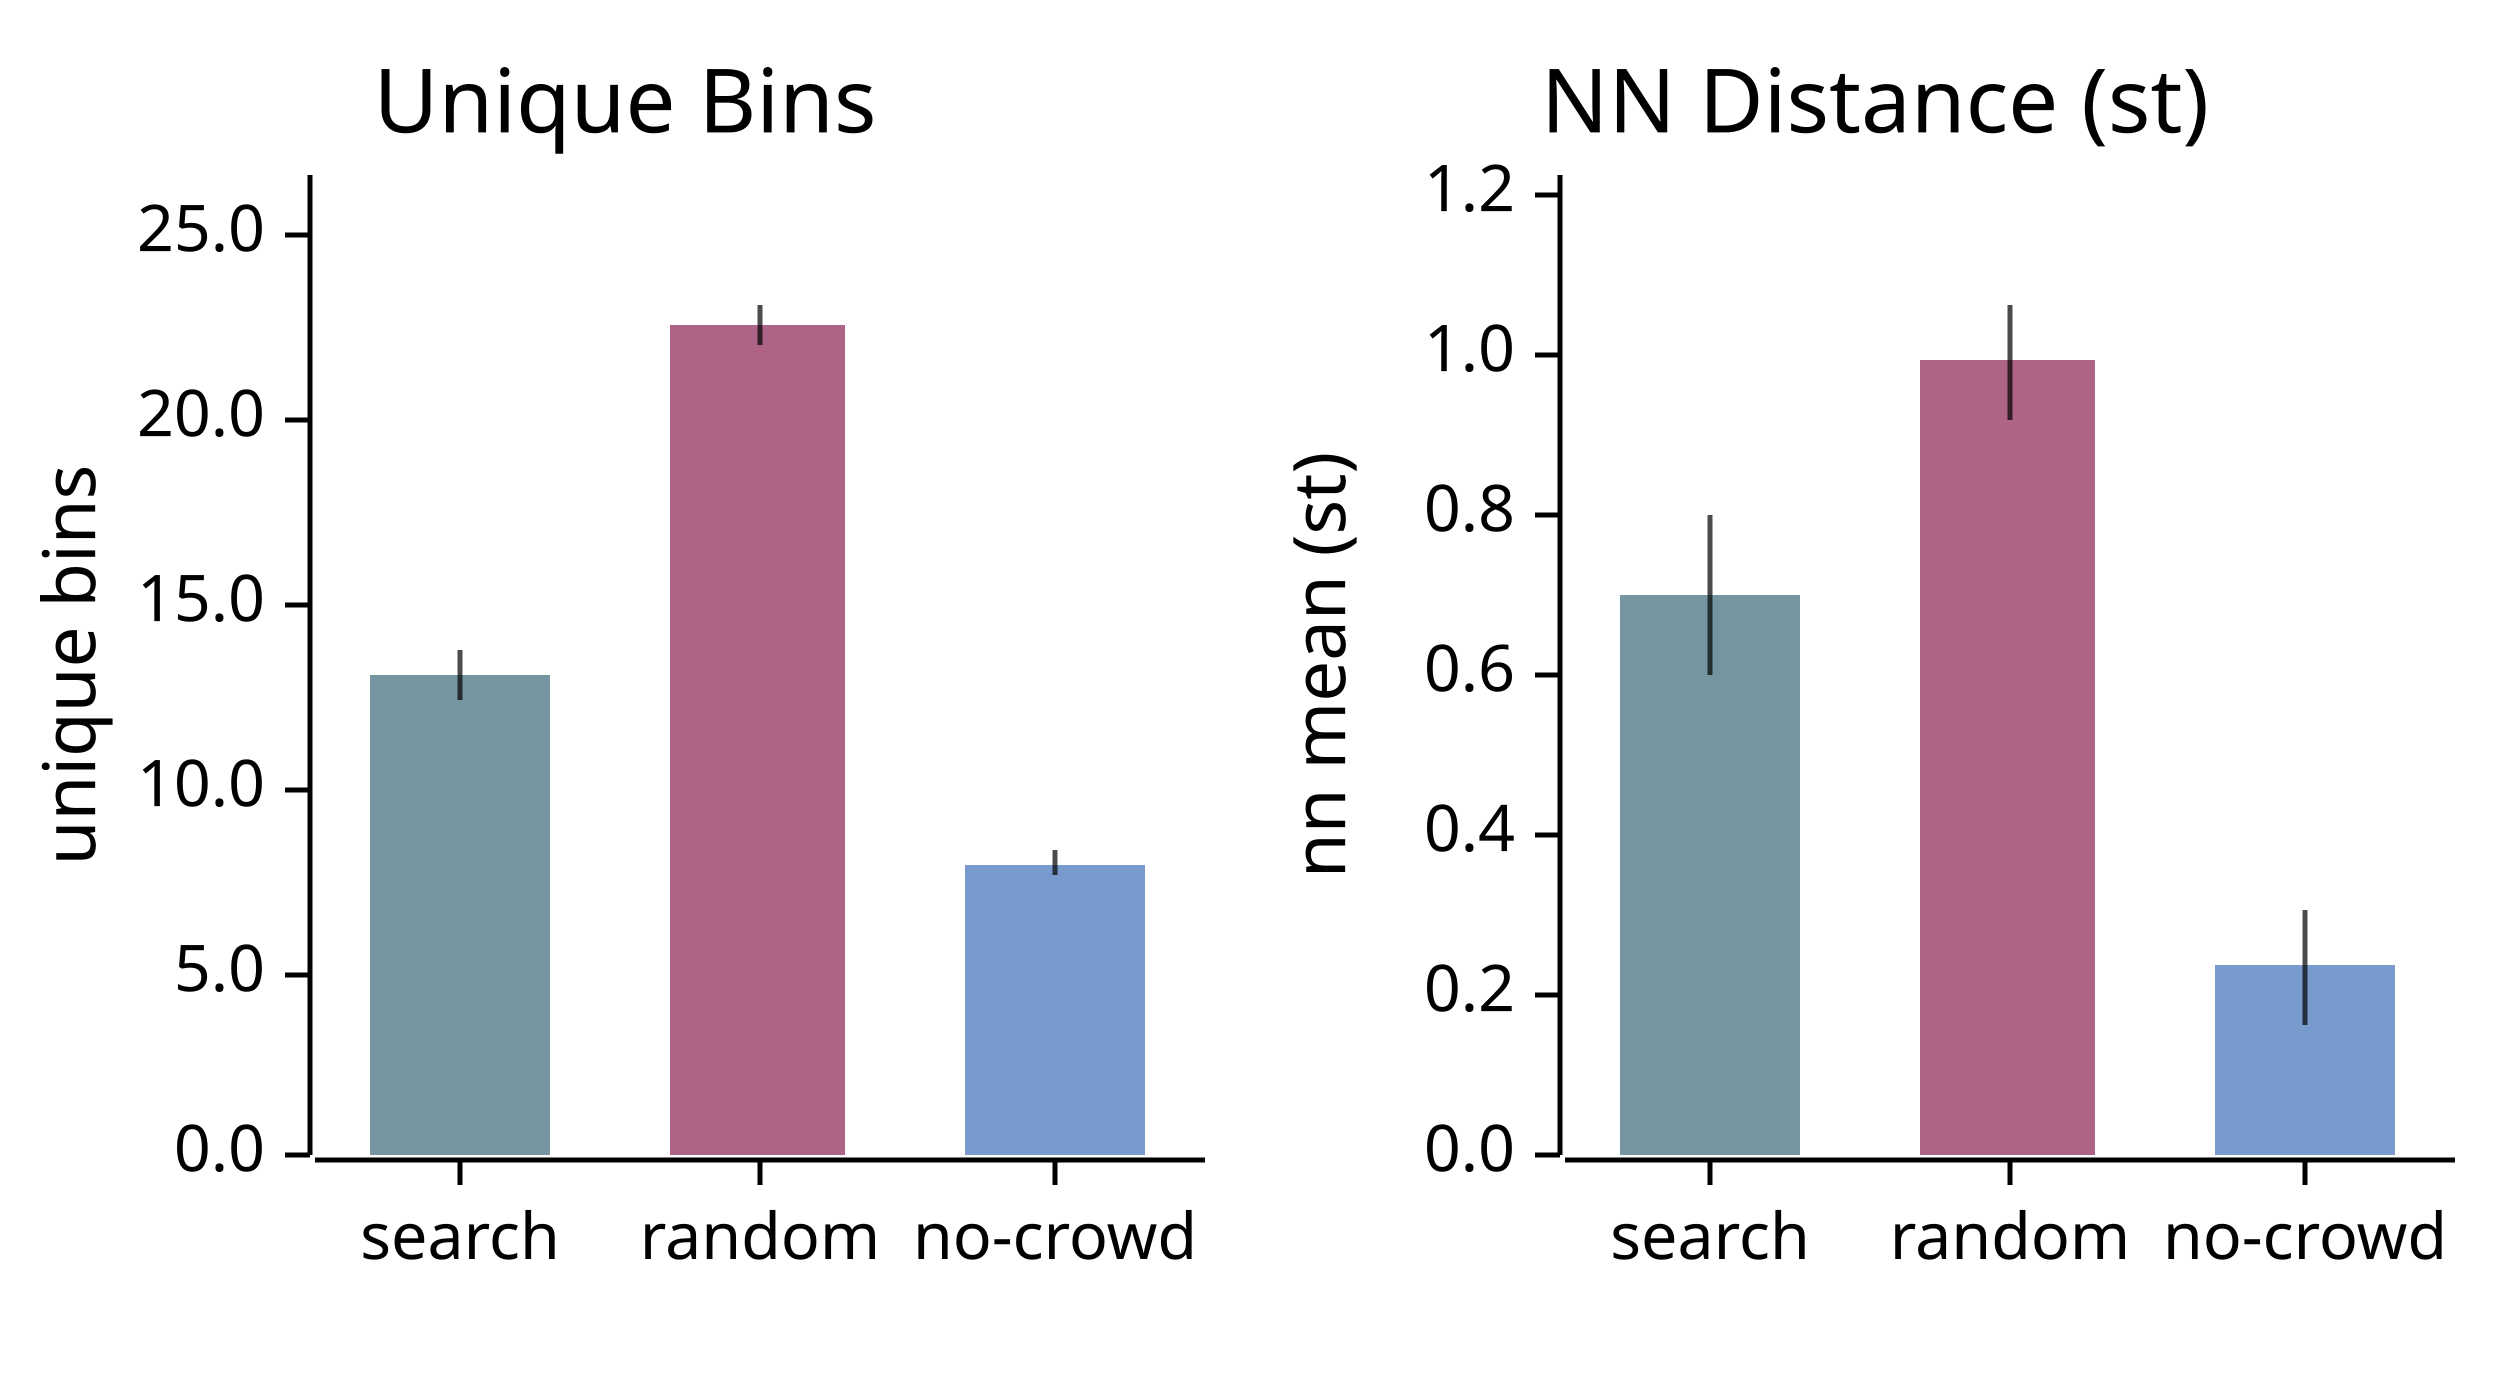
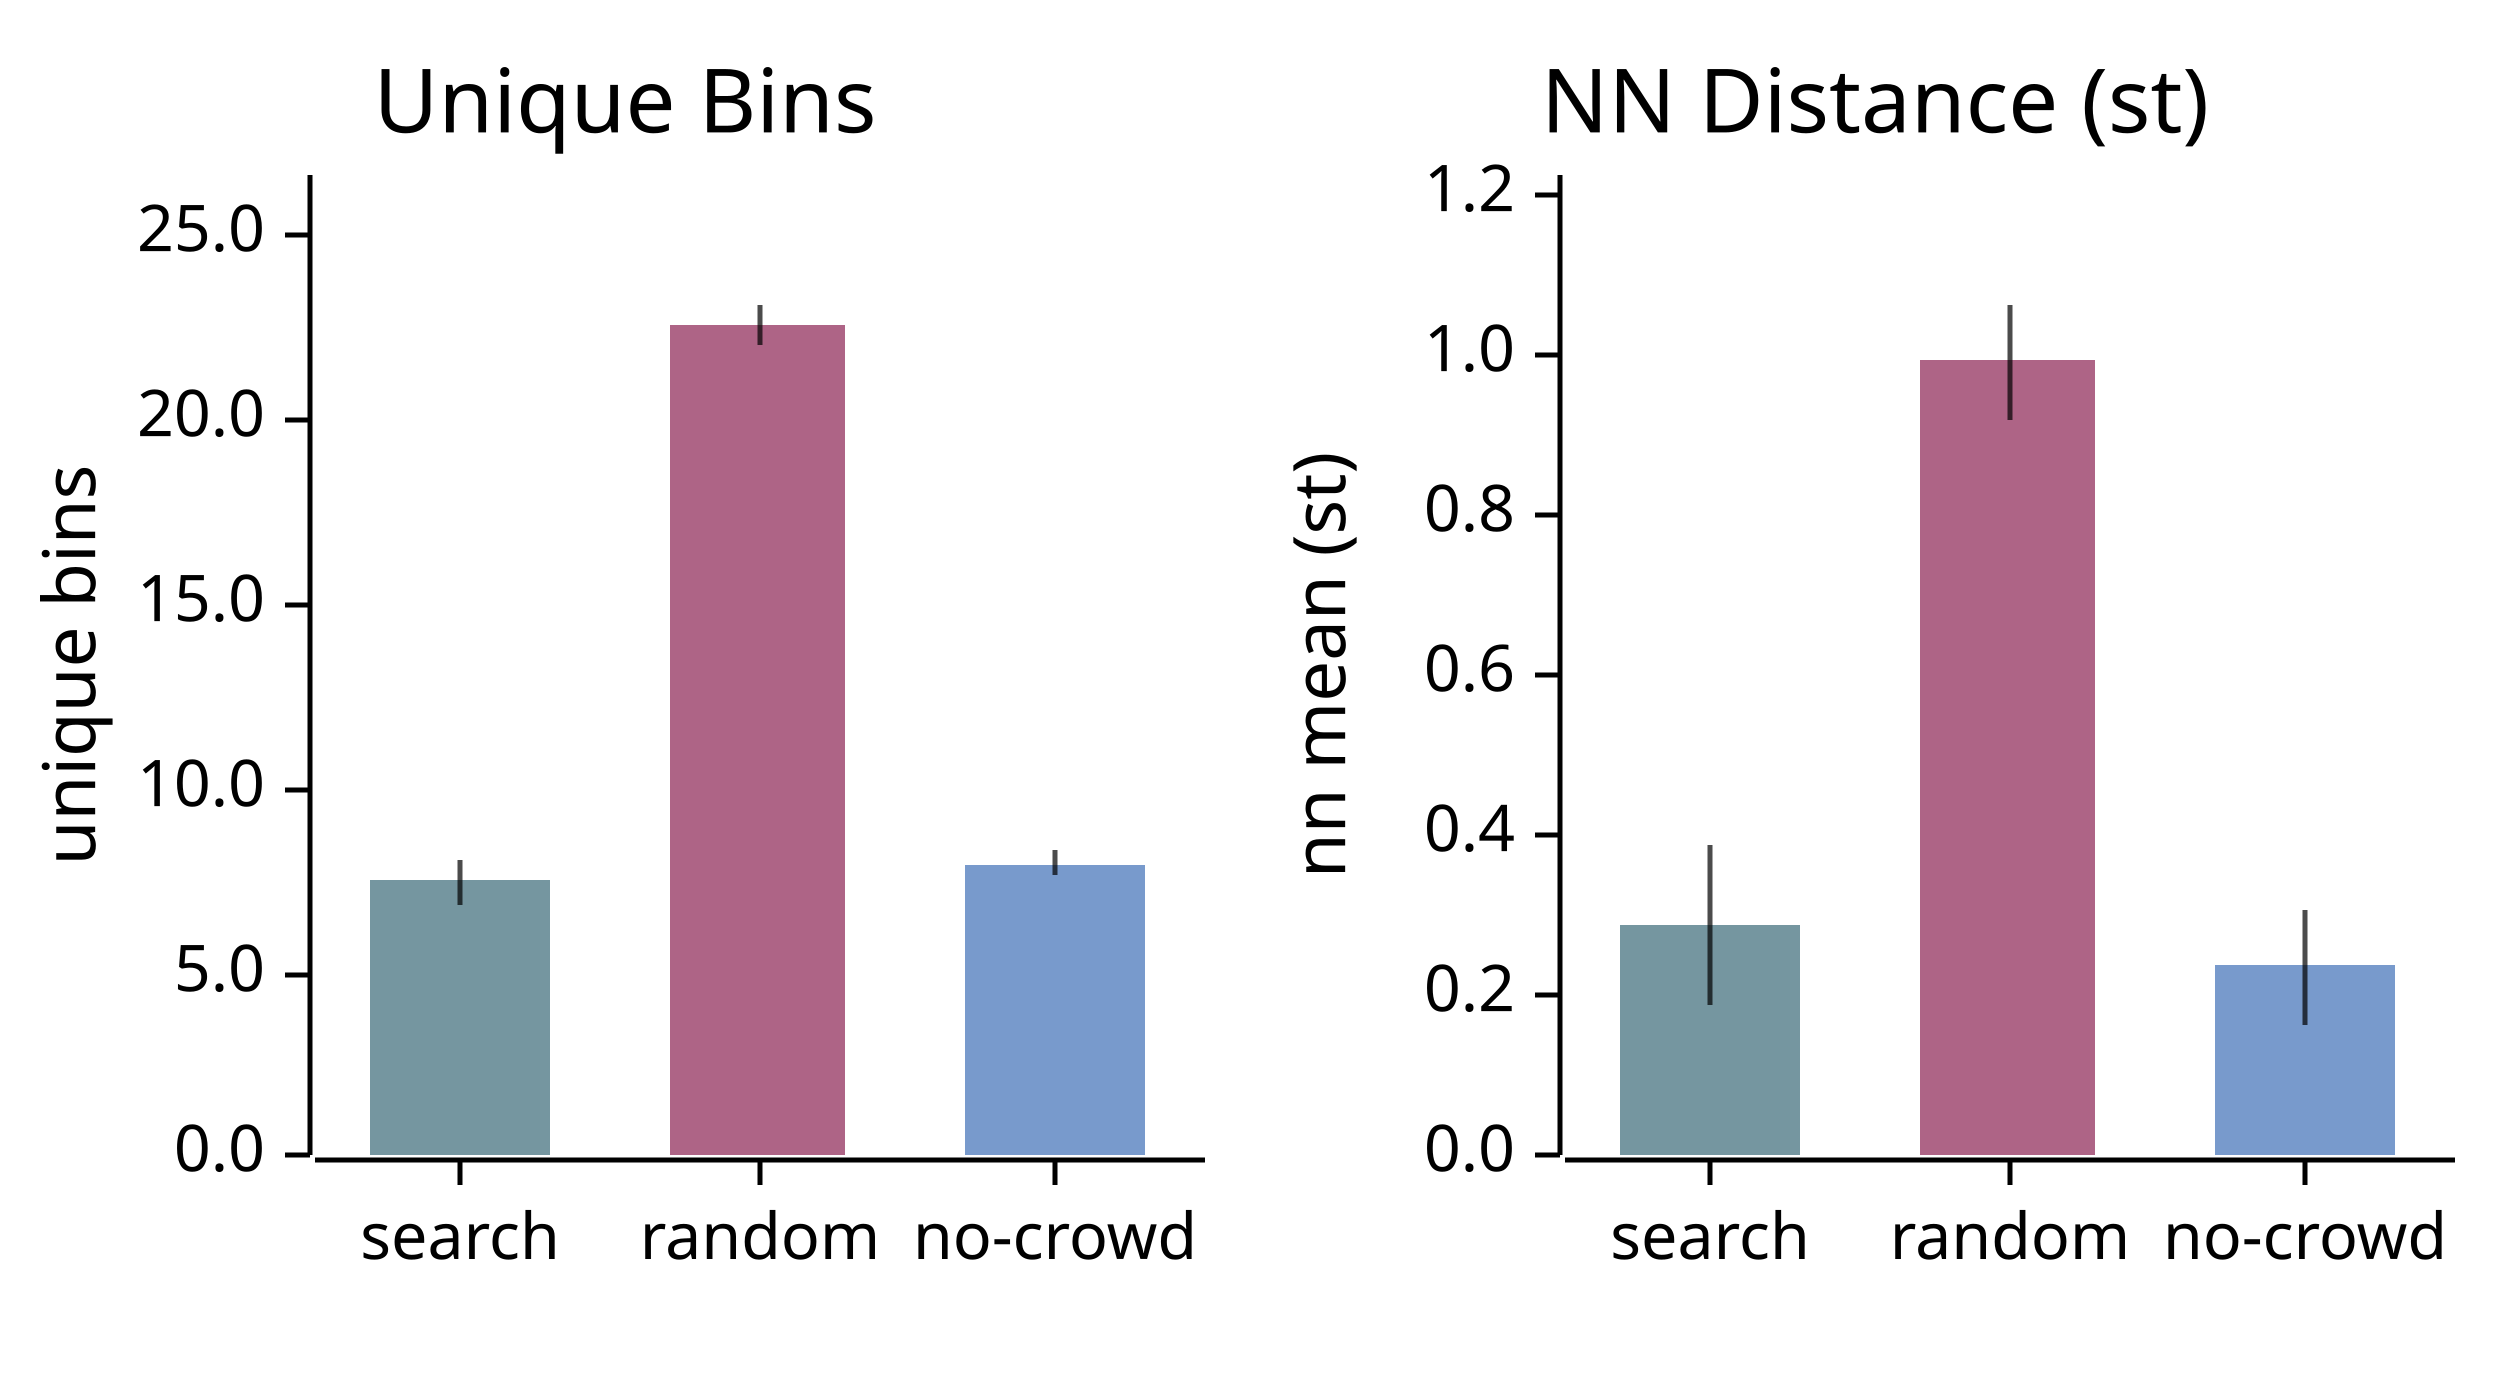
<svg xmlns="http://www.w3.org/2000/svg" width="500" height="280" viewBox="0 0 500 280">
  <rect x="0" y="0" width="500" height="280" opacity="1" fill="#FFFFFF" stroke="none" />
  <text x="125" y="13" dy="0.76em" text-anchor="middle" font-family="sans-serif" font-size="17.742" opacity="1" fill="#000000">
Unique Bins
</text>
  <text x="8" y="133" dy="0.76em" text-anchor="middle" font-family="sans-serif" font-size="14.516" opacity="1" fill="#000000" transform="rotate(270, 8, 133)">
unique bins
</text>
  <polyline fill="none" opacity="1" stroke="#000000" stroke-width="1" points="62,35 62,231 " />
  <text x="53" y="231" dy="0.5ex" text-anchor="end" font-family="sans-serif" font-size="12.903" opacity="1" fill="#000000">
0.0
</text>
  <polyline fill="none" opacity="1" stroke="#000000" stroke-width="1" points="57,231 62,231 " />
  <text x="53" y="195" dy="0.5ex" text-anchor="end" font-family="sans-serif" font-size="12.903" opacity="1" fill="#000000">
5.0
</text>
  <polyline fill="none" opacity="1" stroke="#000000" stroke-width="1" points="57,195 62,195 " />
  <text x="53" y="158" dy="0.5ex" text-anchor="end" font-family="sans-serif" font-size="12.903" opacity="1" fill="#000000">
10.0
</text>
  <polyline fill="none" opacity="1" stroke="#000000" stroke-width="1" points="57,158 62,158 " />
  <text x="53" y="121" dy="0.5ex" text-anchor="end" font-family="sans-serif" font-size="12.903" opacity="1" fill="#000000">
15.0
</text>
  <polyline fill="none" opacity="1" stroke="#000000" stroke-width="1" points="57,121 62,121 " />
  <text x="53" y="84" dy="0.5ex" text-anchor="end" font-family="sans-serif" font-size="12.903" opacity="1" fill="#000000">
20.0
</text>
  <polyline fill="none" opacity="1" stroke="#000000" stroke-width="1" points="57,84 62,84 " />
  <text x="53" y="47" dy="0.5ex" text-anchor="end" font-family="sans-serif" font-size="12.903" opacity="1" fill="#000000">
25.0
</text>
  <polyline fill="none" opacity="1" stroke="#000000" stroke-width="1" points="57,47 62,47 " />
  <polyline fill="none" opacity="1" stroke="#000000" stroke-width="1" points="63,232 241,232 " />
  <text x="92" y="242" dy="0.76em" text-anchor="middle" font-family="sans-serif" font-size="12.903" opacity="1" fill="#000000">
search
</text>
  <polyline fill="none" opacity="1" stroke="#000000" stroke-width="1" points="92,232 92,237 " />
  <text x="152" y="242" dy="0.76em" text-anchor="middle" font-family="sans-serif" font-size="12.903" opacity="1" fill="#000000">
random
</text>
  <polyline fill="none" opacity="1" stroke="#000000" stroke-width="1" points="152,232 152,237 " />
  <text x="211" y="242" dy="0.76em" text-anchor="middle" font-family="sans-serif" font-size="12.903" opacity="1" fill="#000000">
no-crowd
</text>
  <polyline fill="none" opacity="1" stroke="#000000" stroke-width="1" points="211,232 211,237 " />
-   <rect x="74" y="135" width="36" height="96" opacity="0.7" fill="#3A6A78" stroke="none" />
-   <polyline fill="none" opacity="0.7" stroke="#000000" stroke-width="1" points="92,140 92,130 " />
+   <rect x="74" y="176" width="36" height="55" opacity="0.7" fill="#3A6A78" stroke="none" />
+   <polyline fill="none" opacity="0.7" stroke="#000000" stroke-width="1" points="92,181 92,172 " />
  <rect x="134" y="65" width="35" height="166" opacity="0.7" fill="#8B2252" stroke="none" />
  <polyline fill="none" opacity="0.7" stroke="#000000" stroke-width="1" points="152,69 152,61 " />
  <rect x="193" y="173" width="36" height="58" opacity="0.7" fill="#3E6FB6" stroke="none" />
  <polyline fill="none" opacity="0.7" stroke="#000000" stroke-width="1" points="211,175 211,170 " />
  <text x="375" y="13" dy="0.76em" text-anchor="middle" font-family="sans-serif" font-size="17.742" opacity="1" fill="#000000">
NN Distance (st)
</text>
  <text x="258" y="133" dy="0.76em" text-anchor="middle" font-family="sans-serif" font-size="14.516" opacity="1" fill="#000000" transform="rotate(270, 258, 133)">
nn mean (st)
</text>
  <polyline fill="none" opacity="1" stroke="#000000" stroke-width="1" points="312,35 312,231 " />
  <text x="303" y="231" dy="0.5ex" text-anchor="end" font-family="sans-serif" font-size="12.903" opacity="1" fill="#000000">
0.0
</text>
  <polyline fill="none" opacity="1" stroke="#000000" stroke-width="1" points="307,231 312,231 " />
  <text x="303" y="199" dy="0.5ex" text-anchor="end" font-family="sans-serif" font-size="12.903" opacity="1" fill="#000000">
0.2
</text>
  <polyline fill="none" opacity="1" stroke="#000000" stroke-width="1" points="307,199 312,199 " />
  <text x="303" y="167" dy="0.5ex" text-anchor="end" font-family="sans-serif" font-size="12.903" opacity="1" fill="#000000">
0.4
</text>
  <polyline fill="none" opacity="1" stroke="#000000" stroke-width="1" points="307,167 312,167 " />
  <text x="303" y="135" dy="0.5ex" text-anchor="end" font-family="sans-serif" font-size="12.903" opacity="1" fill="#000000">
0.6
</text>
  <polyline fill="none" opacity="1" stroke="#000000" stroke-width="1" points="307,135 312,135 " />
  <text x="303" y="103" dy="0.5ex" text-anchor="end" font-family="sans-serif" font-size="12.903" opacity="1" fill="#000000">
0.8
</text>
  <polyline fill="none" opacity="1" stroke="#000000" stroke-width="1" points="307,103 312,103 " />
  <text x="303" y="71" dy="0.5ex" text-anchor="end" font-family="sans-serif" font-size="12.903" opacity="1" fill="#000000">
1.0
</text>
  <polyline fill="none" opacity="1" stroke="#000000" stroke-width="1" points="307,71 312,71 " />
  <text x="303" y="39" dy="0.5ex" text-anchor="end" font-family="sans-serif" font-size="12.903" opacity="1" fill="#000000">
1.2
</text>
  <polyline fill="none" opacity="1" stroke="#000000" stroke-width="1" points="307,39 312,39 " />
  <polyline fill="none" opacity="1" stroke="#000000" stroke-width="1" points="313,232 491,232 " />
  <text x="342" y="242" dy="0.76em" text-anchor="middle" font-family="sans-serif" font-size="12.903" opacity="1" fill="#000000">
search
</text>
  <polyline fill="none" opacity="1" stroke="#000000" stroke-width="1" points="342,232 342,237 " />
  <text x="402" y="242" dy="0.76em" text-anchor="middle" font-family="sans-serif" font-size="12.903" opacity="1" fill="#000000">
random
</text>
  <polyline fill="none" opacity="1" stroke="#000000" stroke-width="1" points="402,232 402,237 " />
  <text x="461" y="242" dy="0.76em" text-anchor="middle" font-family="sans-serif" font-size="12.903" opacity="1" fill="#000000">
no-crowd
</text>
  <polyline fill="none" opacity="1" stroke="#000000" stroke-width="1" points="461,232 461,237 " />
-   <rect x="324" y="119" width="36" height="112" opacity="0.7" fill="#3A6A78" stroke="none" />
-   <polyline fill="none" opacity="0.7" stroke="#000000" stroke-width="1" points="342,135 342,103 " />
+   <rect x="324" y="185" width="36" height="46" opacity="0.7" fill="#3A6A78" stroke="none" />
+   <polyline fill="none" opacity="0.7" stroke="#000000" stroke-width="1" points="342,201 342,169 " />
  <rect x="384" y="72" width="35" height="159" opacity="0.7" fill="#8B2252" stroke="none" />
  <polyline fill="none" opacity="0.7" stroke="#000000" stroke-width="1" points="402,84 402,61 " />
  <rect x="443" y="193" width="36" height="38" opacity="0.7" fill="#3E6FB6" stroke="none" />
  <polyline fill="none" opacity="0.7" stroke="#000000" stroke-width="1" points="461,205 461,182 " />
</svg>
